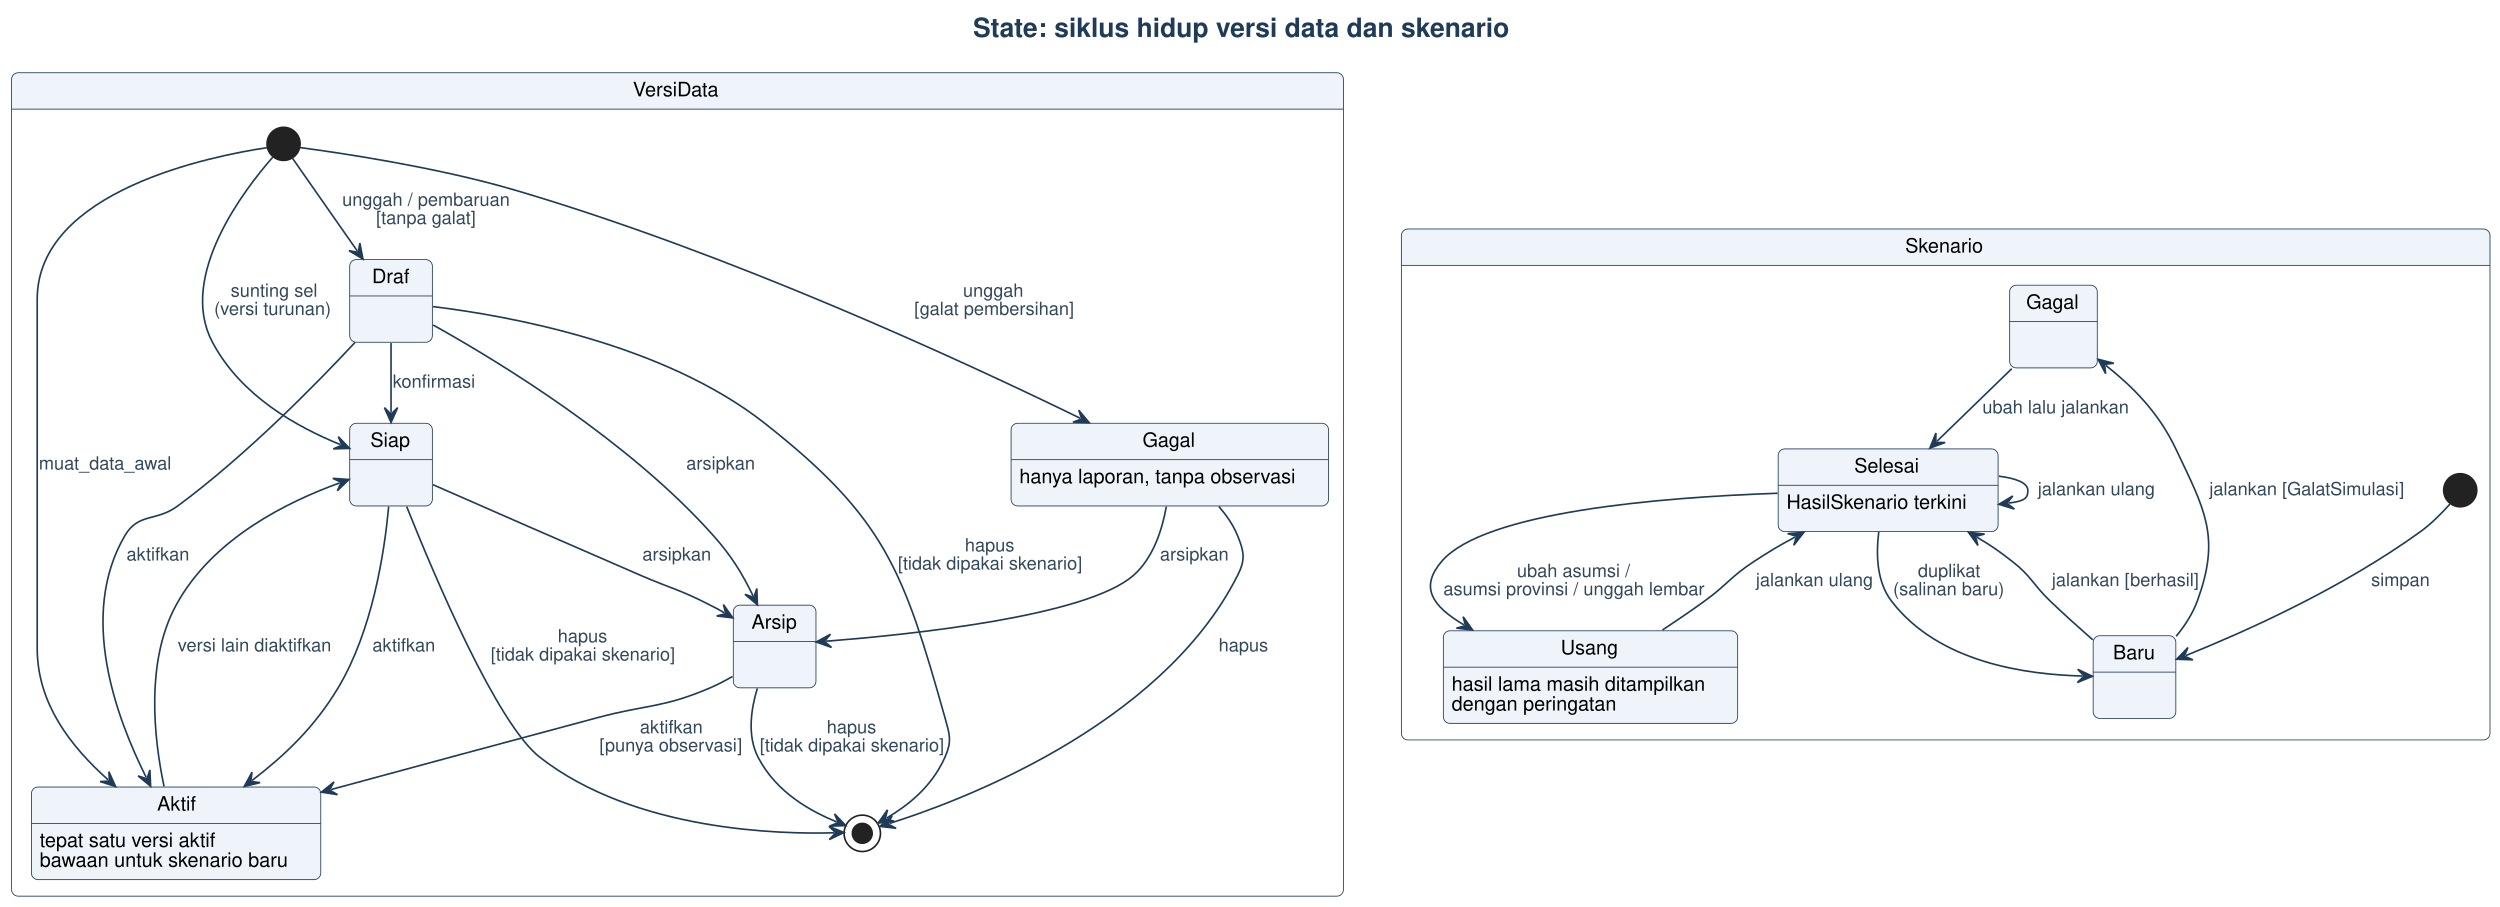
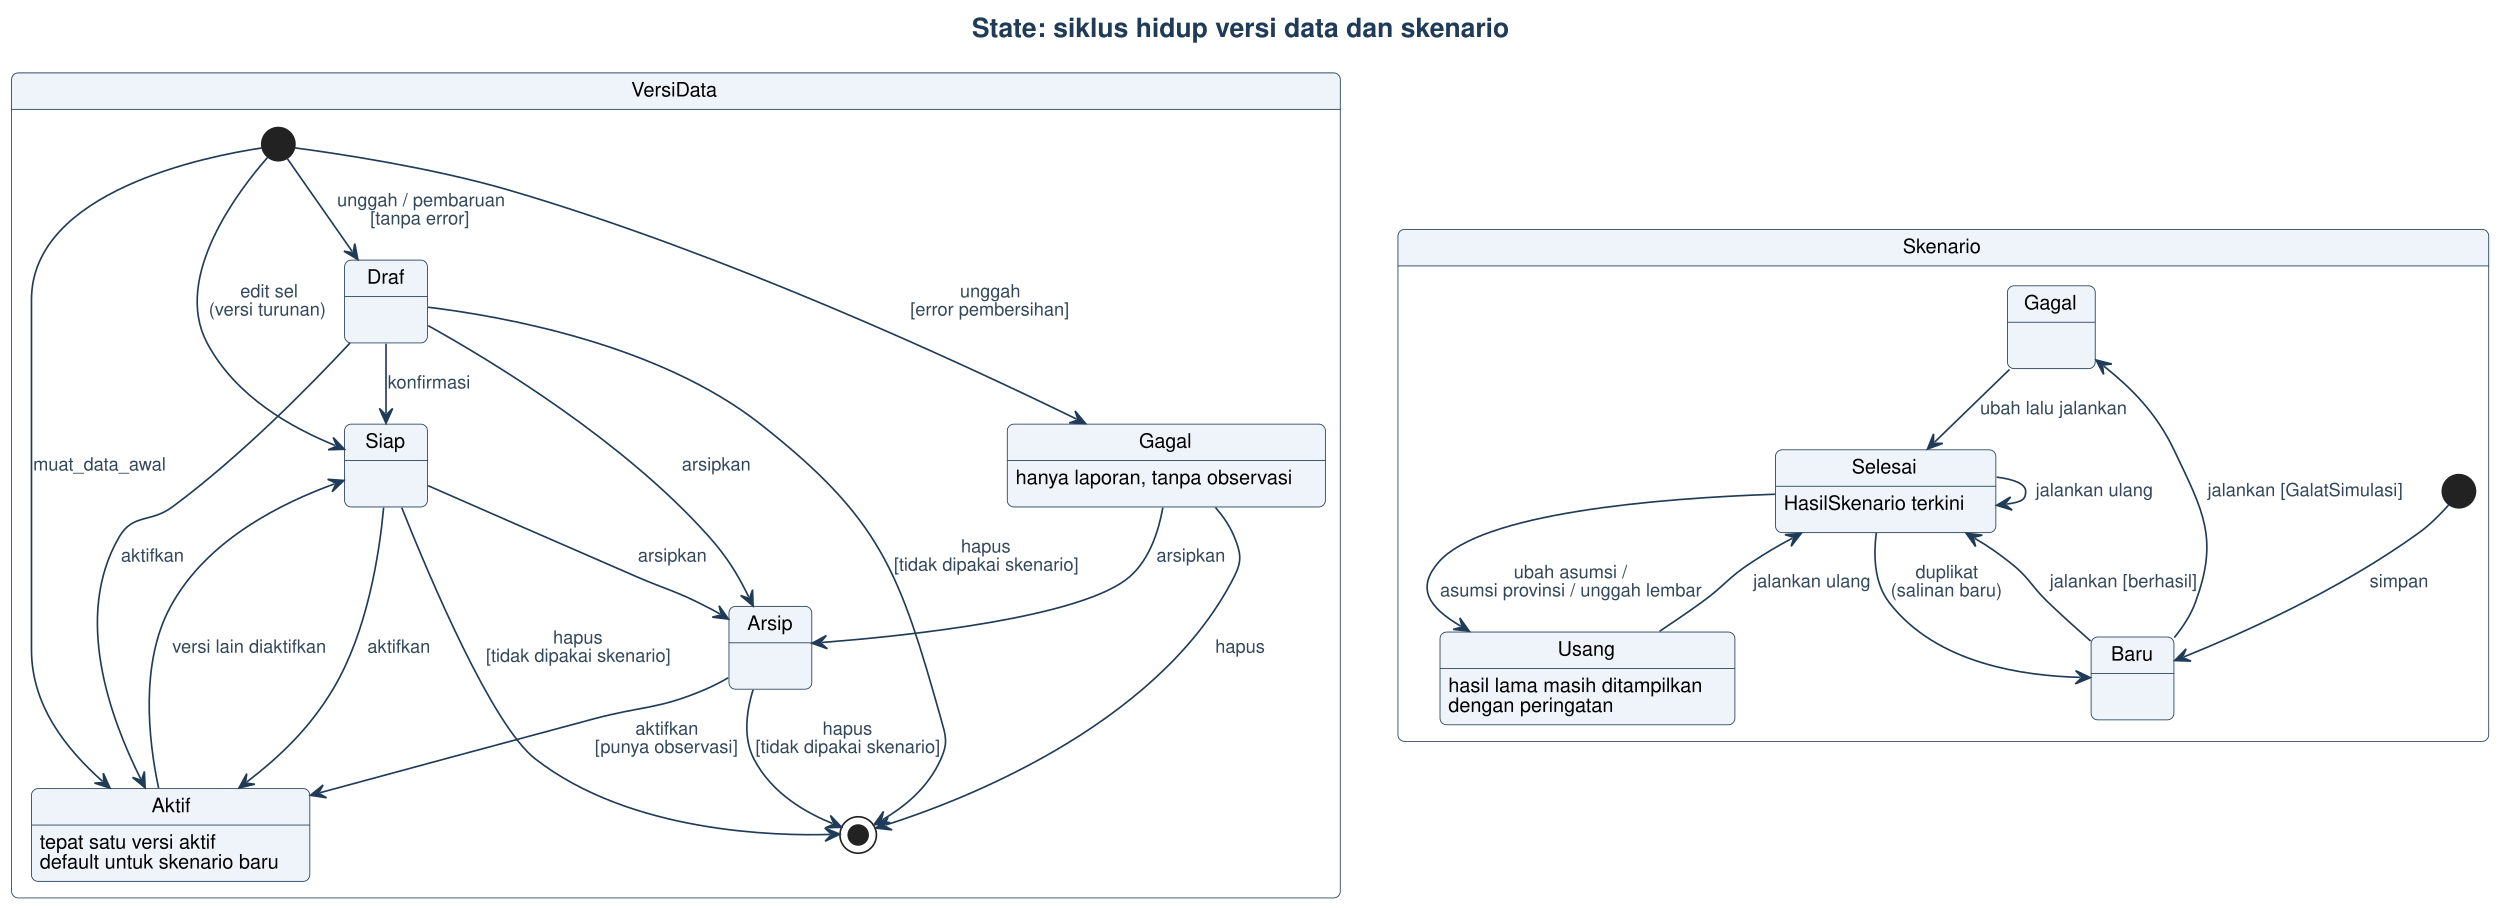
- <svg xmlns="http://www.w3.org/2000/svg" contentStyleType="text/css" height="548px" preserveAspectRatio="none" style="width:1512px;height:548px;background:#FFFFFF;" version="1.1" viewBox="0 0 1512 548" width="1512px" zoomAndPan="magnify">
+ <svg xmlns="http://www.w3.org/2000/svg" contentStyleType="text/css" height="548px" preserveAspectRatio="none" style="width:1509px;height:548px;background:#FFFFFF;" version="1.1" viewBox="0 0 1509 548" width="1509px" zoomAndPan="magnify">
  <defs />
  <g>
-     <text fill="#1F3B57" font-family="Helvetica" font-size="16" font-weight="bold" lengthAdjust="spacing" textLength="322" x="588.47" y="22.32">State: siklus hidup versi data dan skenario</text>
-     <path d="M11,44 L808.5,44 A4,4 0 0 1 812.5,48 L812.5,66 L7,66 L7,48 A4,4 0 0 1 11,44 " fill="#EEF4FA" style="stroke:#EEF4FA;stroke-width:1.0;" />
-     <rect fill="none" height="498" rx="4" ry="4" style="stroke:#1F3B57;stroke-width:0.5;" width="805.5" x="7" y="44" />
-     <line style="stroke:#1F3B57;stroke-width:0.5;" x1="7" x2="812.5" y1="66" y2="66" />
-     <text fill="#000000" font-family="Helvetica" font-size="12" lengthAdjust="spacing" textLength="54" x="382.75" y="58.24">VersiData</text>
-     <ellipse cx="171.5" cy="87" fill="#222222" rx="10" ry="10" style="stroke:#222222;stroke-width:1.0;" />
+     <text fill="#1F3B57" font-family="Helvetica" font-size="16" font-weight="bold" lengthAdjust="spacing" textLength="322" x="586.595" y="22.32">State: siklus hidup versi data dan skenario</text>
+     <path d="M11,44 L805,44 A4,4 0 0 1 809,48 L809,66 L7,66 L7,48 A4,4 0 0 1 11,44 " fill="#EEF4FA" style="stroke:#EEF4FA;stroke-width:1.0;" />
+     <rect fill="none" height="498" rx="4" ry="4" style="stroke:#1F3B57;stroke-width:0.5;" width="802" x="7" y="44" />
+     <line style="stroke:#1F3B57;stroke-width:0.5;" x1="7" x2="809" y1="66" y2="66" />
+     <text fill="#000000" font-family="Helvetica" font-size="12" lengthAdjust="spacing" textLength="54" x="381" y="58.24">VersiData</text>
+     <ellipse cx="168" cy="87" fill="#222222" rx="10" ry="10" style="stroke:#222222;stroke-width:1.0;" />
    <g id="V.Draf">
-       <rect fill="#EEF4FA" height="50" rx="4" ry="4" style="stroke:#1F3B57;stroke-width:0.5;" width="50" x="211.5" y="157" />
-       <line style="stroke:#1F3B57;stroke-width:0.5;" x1="211.5" x2="261.5" y1="179" y2="179" />
-       <text fill="#000000" font-family="Helvetica" font-size="12" lengthAdjust="spacing" textLength="23" x="225" y="171.24">Draf</text>
+       <rect fill="#EEF4FA" height="50" rx="4" ry="4" style="stroke:#1F3B57;stroke-width:0.5;" width="50" x="208" y="157" />
+       <line style="stroke:#1F3B57;stroke-width:0.5;" x1="208" x2="258" y1="179" y2="179" />
+       <text fill="#000000" font-family="Helvetica" font-size="12" lengthAdjust="spacing" textLength="23" x="221.5" y="171.24">Draf</text>
    </g>
    <g id="V.Gagal">
-       <rect fill="#EEF4FA" height="50" rx="4" ry="4" style="stroke:#1F3B57;stroke-width:0.5;" width="192" x="611.5" y="256" />
-       <line style="stroke:#1F3B57;stroke-width:0.5;" x1="611.5" x2="803.5" y1="278" y2="278" />
-       <text fill="#000000" font-family="Helvetica" font-size="12" lengthAdjust="spacing" textLength="33" x="691" y="270.24">Gagal</text>
-       <text fill="#000000" font-family="Helvetica" font-size="12" lengthAdjust="spacing" textLength="172" x="616.5" y="292.24">hanya laporan, tanpa observasi</text>
+       <rect fill="#EEF4FA" height="50" rx="4" ry="4" style="stroke:#1F3B57;stroke-width:0.5;" width="192" x="608" y="256" />
+       <line style="stroke:#1F3B57;stroke-width:0.5;" x1="608" x2="800" y1="278" y2="278" />
+       <text fill="#000000" font-family="Helvetica" font-size="12" lengthAdjust="spacing" textLength="33" x="687.5" y="270.24">Gagal</text>
+       <text fill="#000000" font-family="Helvetica" font-size="12" lengthAdjust="spacing" textLength="172" x="613" y="292.24">hanya laporan, tanpa observasi</text>
    </g>
    <g id="V.Siap">
-       <rect fill="#EEF4FA" height="50" rx="4" ry="4" style="stroke:#1F3B57;stroke-width:0.5;" width="50" x="211.5" y="256" />
-       <line style="stroke:#1F3B57;stroke-width:0.5;" x1="211.5" x2="261.5" y1="278" y2="278" />
-       <text fill="#000000" font-family="Helvetica" font-size="12" lengthAdjust="spacing" textLength="25" x="224" y="270.24">Siap</text>
+       <rect fill="#EEF4FA" height="50" rx="4" ry="4" style="stroke:#1F3B57;stroke-width:0.5;" width="50" x="208" y="256" />
+       <line style="stroke:#1F3B57;stroke-width:0.5;" x1="208" x2="258" y1="278" y2="278" />
+       <text fill="#000000" font-family="Helvetica" font-size="12" lengthAdjust="spacing" textLength="25" x="220.5" y="270.24">Siap</text>
    </g>
    <g id="V.Aktif">
-       <rect fill="#EEF4FA" height="56" rx="4" ry="4" style="stroke:#1F3B57;stroke-width:0.5;" width="175" x="19" y="476" />
-       <line style="stroke:#1F3B57;stroke-width:0.5;" x1="19" x2="194" y1="498" y2="498" />
-       <text fill="#000000" font-family="Helvetica" font-size="12" lengthAdjust="spacing" textLength="23" x="95" y="490.24">Aktif</text>
+       <rect fill="#EEF4FA" height="56" rx="4" ry="4" style="stroke:#1F3B57;stroke-width:0.5;" width="168" x="19" y="476" />
+       <line style="stroke:#1F3B57;stroke-width:0.5;" x1="19" x2="187" y1="498" y2="498" />
+       <text fill="#000000" font-family="Helvetica" font-size="12" lengthAdjust="spacing" textLength="23" x="91.5" y="490.24">Aktif</text>
      <text fill="#000000" font-family="Helvetica" font-size="12" lengthAdjust="spacing" textLength="107" x="24" y="512.24">tepat satu versi aktif</text>
-       <text fill="#000000" font-family="Helvetica" font-size="12" lengthAdjust="spacing" textLength="155" x="24" y="524.24">bawaan untuk skenario baru</text>
+       <text fill="#000000" font-family="Helvetica" font-size="12" lengthAdjust="spacing" textLength="148" x="24" y="524.24">default untuk skenario baru</text>
    </g>
    <g id="V.Arsip">
-       <rect fill="#EEF4FA" height="50" rx="4" ry="4" style="stroke:#1F3B57;stroke-width:0.5;" width="50" x="443.5" y="366" />
-       <line style="stroke:#1F3B57;stroke-width:0.5;" x1="443.5" x2="493.5" y1="388" y2="388" />
-       <text fill="#000000" font-family="Helvetica" font-size="12" lengthAdjust="spacing" textLength="28" x="454.5" y="380.24">Arsip</text>
+       <rect fill="#EEF4FA" height="50" rx="4" ry="4" style="stroke:#1F3B57;stroke-width:0.5;" width="50" x="440" y="366" />
+       <line style="stroke:#1F3B57;stroke-width:0.5;" x1="440" x2="490" y1="388" y2="388" />
+       <text fill="#000000" font-family="Helvetica" font-size="12" lengthAdjust="spacing" textLength="28" x="451" y="380.24">Arsip</text>
    </g>
-     <ellipse cx="521.5" cy="504" fill="none" rx="11" ry="11" style="stroke:#222222;stroke-width:1.0;" />
-     <ellipse cx="521.5" cy="504" fill="#222222" rx="6" ry="6" style="stroke:#222222;stroke-width:1.0;" />
+     <ellipse cx="518" cy="504" fill="none" rx="11" ry="11" style="stroke:#222222;stroke-width:1.0;" />
+     <ellipse cx="518" cy="504" fill="#222222" rx="6" ry="6" style="stroke:#222222;stroke-width:1.0;" />
    <g id="link_*start*V_Draf">
-       <path d="M176.82,95.61 C186.04,108.8 201.912,131.512 216.082,151.782 " fill="none" id="*start*V-to-Draf" style="stroke:#1F3B57;stroke-width:1.0;" />
-       <polygon fill="#1F3B57" points="219.52,156.7,217.642,147.032,216.655,152.602,211.085,151.615,219.52,156.7" style="stroke:#1F3B57;stroke-width:1.0;" />
-       <text fill="#33475B" font-family="Helvetica" font-size="11" lengthAdjust="spacing" textLength="100" x="206.95" y="124.47">unggah / pembaruan</text>
-       <text fill="#33475B" font-family="Helvetica" font-size="11" lengthAdjust="spacing" textLength="59" x="227.45" y="135.47">[tanpa galat]</text>
+       <path d="M173.32,95.61 C182.54,108.8 198.412,131.512 212.582,151.782 " fill="none" id="*start*V-to-Draf" style="stroke:#1F3B57;stroke-width:1.0;" />
+       <polygon fill="#1F3B57" points="216.02,156.7,214.142,147.032,213.155,152.602,207.585,151.615,216.02,156.7" style="stroke:#1F3B57;stroke-width:1.0;" />
+       <text fill="#33475B" font-family="Helvetica" font-size="11" lengthAdjust="spacing" textLength="100" x="203.45" y="124.47">unggah / pembaruan</text>
+       <text fill="#33475B" font-family="Helvetica" font-size="11" lengthAdjust="spacing" textLength="60" x="223.45" y="135.47">[tanpa error]</text>
    </g>
    <g id="link_*start*V_Gagal">
-       <path d="M181.5,89.26 C204.68,92.32 263.77,100.96 311.5,115 C440.83,153.05 579.836,217.151 653.356,252.981 " fill="none" id="*start*V-to-Gagal" style="stroke:#1F3B57;stroke-width:1.0;" />
-       <polygon fill="#1F3B57" points="658.75,255.61,652.412,248.071,654.255,253.419,648.907,255.263,658.75,255.61" style="stroke:#1F3B57;stroke-width:1.0;" />
-       <text fill="#33475B" font-family="Helvetica" font-size="11" lengthAdjust="spacing" textLength="36" x="582.41" y="179.47">unggah</text>
-       <text fill="#33475B" font-family="Helvetica" font-size="11" lengthAdjust="spacing" textLength="95" x="552.91" y="190.47">[galat pembersihan]</text>
+       <path d="M178,89.26 C201.18,92.32 260.27,100.96 308,115 C437.33,153.05 576.336,217.151 649.856,252.981 " fill="none" id="*start*V-to-Gagal" style="stroke:#1F3B57;stroke-width:1.0;" />
+       <polygon fill="#1F3B57" points="655.25,255.61,648.912,248.071,650.755,253.419,645.407,255.263,655.25,255.61" style="stroke:#1F3B57;stroke-width:1.0;" />
+       <text fill="#33475B" font-family="Helvetica" font-size="11" lengthAdjust="spacing" textLength="36" x="579.41" y="179.47">unggah</text>
+       <text fill="#33475B" font-family="Helvetica" font-size="11" lengthAdjust="spacing" textLength="96" x="549.41" y="190.47">[error pembersihan]</text>
    </g>
    <g id="link_*start*V_Siap">
-       <path d="M165.03,95 C148.45,113.82 107.17,166.84 128.5,207 C145.91,239.78 179.786,258.249 205.876,268.919 " fill="none" id="*start*V-to-Siap" style="stroke:#1F3B57;stroke-width:1.0;" />
-       <polygon fill="#1F3B57" points="211.43,271.19,204.614,264.081,206.802,269.297,201.586,271.486,211.43,271.19" style="stroke:#1F3B57;stroke-width:1.0;" />
-       <text fill="#33475B" font-family="Helvetica" font-size="11" lengthAdjust="spacing" textLength="52" x="139.5" y="179.47">sunting sel</text>
-       <text fill="#33475B" font-family="Helvetica" font-size="11" lengthAdjust="spacing" textLength="72" x="129.5" y="190.47">(versi turunan)</text>
+       <path d="M161.53,95 C144.95,113.82 103.67,166.84 125,207 C142.41,239.78 176.286,258.249 202.376,268.919 " fill="none" id="*start*V-to-Siap" style="stroke:#1F3B57;stroke-width:1.0;" />
+       <polygon fill="#1F3B57" points="207.93,271.19,201.114,264.081,203.302,269.297,198.086,271.486,207.93,271.19" style="stroke:#1F3B57;stroke-width:1.0;" />
+       <text fill="#33475B" font-family="Helvetica" font-size="11" lengthAdjust="spacing" textLength="34" x="145" y="179.47">edit sel</text>
+       <text fill="#33475B" font-family="Helvetica" font-size="11" lengthAdjust="spacing" textLength="72" x="126" y="190.47">(versi turunan)</text>
    </g>
    <g id="link_*start*V_Aktif">
-       <path d="M161.72,89.28 C128.58,94.21 22.5,115.13 22.5,181 C22.5,181 22.5,181 22.5,392 C22.5,425.59 42.789,451.429 65.429,471.689 " fill="none" id="*start*V-to-Aktif" style="stroke:#1F3B57;stroke-width:1.0;" />
-       <polygon fill="#1F3B57" points="69.9,475.69,65.861,466.708,66.174,472.356,60.526,472.669,69.9,475.69" style="stroke:#1F3B57;stroke-width:1.0;" />
-       <text fill="#33475B" font-family="Helvetica" font-size="11" lengthAdjust="spacing" textLength="79" x="23.5" y="283.97">muat_data_awal</text>
+       <path d="M158.22,89.28 C125.08,94.21 19,115.13 19,181 C19,181 19,181 19,392 C19,425.59 39.289,451.429 61.929,471.689 " fill="none" id="*start*V-to-Aktif" style="stroke:#1F3B57;stroke-width:1.0;" />
+       <polygon fill="#1F3B57" points="66.4,475.69,62.361,466.708,62.674,472.356,57.026,472.669,66.4,475.69" style="stroke:#1F3B57;stroke-width:1.0;" />
+       <text fill="#33475B" font-family="Helvetica" font-size="11" lengthAdjust="spacing" textLength="79" x="20" y="283.97">muat_data_awal</text>
    </g>
    <g id="link_Draf_Siap">
-       <path d="M236.5,207.48 C236.5,222.18 236.5,234.83 236.5,249.53 " fill="none" id="Draf-to-Siap" style="stroke:#1F3B57;stroke-width:1.0;" />
-       <polygon fill="#1F3B57" points="236.5,255.53,240.5,246.53,236.5,250.53,232.5,246.53,236.5,255.53" style="stroke:#1F3B57;stroke-width:1.0;" />
-       <text fill="#33475B" font-family="Helvetica" font-size="11" lengthAdjust="spacing" textLength="50" x="237.5" y="234.47">konfirmasi</text>
+       <path d="M233,207.48 C233,222.18 233,234.83 233,249.53 " fill="none" id="Draf-to-Siap" style="stroke:#1F3B57;stroke-width:1.0;" />
+       <polygon fill="#1F3B57" points="233,255.53,237,246.53,233,250.53,229,246.53,233,255.53" style="stroke:#1F3B57;stroke-width:1.0;" />
+       <text fill="#33475B" font-family="Helvetica" font-size="11" lengthAdjust="spacing" textLength="50" x="234" y="234.47">konfirmasi</text>
    </g>
    <g id="link_Draf_Aktif">
-       <path d="M214.75,207.06 C190.27,233.31 148.55,275.63 107.5,306 C94.38,315.71 83.74,309.91 75.5,324 C47.48,371.92 69.96,433.182 88.42,470.152 " fill="none" id="Draf-to-Aktif" style="stroke:#1F3B57;stroke-width:1.0;" />
-       <polygon fill="#1F3B57" points="91.1,475.52,90.658,465.681,88.866,471.047,83.501,469.255,91.1,475.52" style="stroke:#1F3B57;stroke-width:1.0;" />
-       <text fill="#33475B" font-family="Helvetica" font-size="11" lengthAdjust="spacing" textLength="38" x="76.5" y="338.97">aktifkan</text>
+       <path d="M211.25,207.06 C186.77,233.31 145.05,275.63 104,306 C90.88,315.71 80.24,309.91 72,324 C43.98,371.92 66.46,433.182 84.92,470.152 " fill="none" id="Draf-to-Aktif" style="stroke:#1F3B57;stroke-width:1.0;" />
+       <polygon fill="#1F3B57" points="87.6,475.52,87.158,465.681,85.366,471.047,80.001,469.255,87.6,475.52" style="stroke:#1F3B57;stroke-width:1.0;" />
+       <text fill="#33475B" font-family="Helvetica" font-size="11" lengthAdjust="spacing" textLength="38" x="73" y="338.97">aktifkan</text>
    </g>
    <g id="link_Siap_Aktif">
-       <path d="M235.07,306.4 C232.48,334.59 225.15,381.53 204.5,416 C190.36,439.62 172.453,456.691 152.483,471.991 " fill="none" id="Siap-to-Aktif" style="stroke:#1F3B57;stroke-width:1.0;" />
-       <polygon fill="#1F3B57" points="147.72,475.64,157.297,473.342,151.689,472.599,152.432,466.991,147.72,475.64" style="stroke:#1F3B57;stroke-width:1.0;" />
-       <text fill="#33475B" font-family="Helvetica" font-size="11" lengthAdjust="spacing" textLength="38" x="225.21" y="393.97">aktifkan</text>
+       <path d="M231.57,306.4 C228.97,334.59 221.65,381.53 201,416 C186.86,439.62 168.953,456.691 148.983,471.991 " fill="none" id="Siap-to-Aktif" style="stroke:#1F3B57;stroke-width:1.0;" />
+       <polygon fill="#1F3B57" points="144.22,475.64,153.797,473.342,148.189,472.599,148.932,466.991,144.22,475.64" style="stroke:#1F3B57;stroke-width:1.0;" />
+       <text fill="#33475B" font-family="Helvetica" font-size="11" lengthAdjust="spacing" textLength="38" x="221.71" y="393.97">aktifkan</text>
    </g>
    <g id="link_Arsip_Aktif">
-       <path d="M443.06,409.11 C438.65,411.65 434.03,414.06 429.5,416 C400.77,428.32 391.7,425.92 361.5,434 C305.9,448.88 249.32,464.178 200.18,477.518 " fill="none" id="Arsip-to-Aktif" style="stroke:#1F3B57;stroke-width:1.0;" />
-       <polygon fill="#1F3B57" points="194.39,479.09,204.124,480.592,199.215,477.78,202.028,472.872,194.39,479.09" style="stroke:#1F3B57;stroke-width:1.0;" />
-       <text fill="#33475B" font-family="Helvetica" font-size="11" lengthAdjust="spacing" textLength="38" x="387" y="443.47">aktifkan</text>
-       <text fill="#33475B" font-family="Helvetica" font-size="11" lengthAdjust="spacing" textLength="87" x="362.5" y="454.47">[punya observasi]</text>
+       <path d="M439.56,409.11 C435.15,411.65 430.53,414.06 426,416 C397.27,428.32 388.2,425.92 358,434 C301.07,449.24 242.83,464.988 193.18,478.468 " fill="none" id="Arsip-to-Aktif" style="stroke:#1F3B57;stroke-width:1.0;" />
+       <polygon fill="#1F3B57" points="187.39,480.04,197.124,481.542,192.215,478.73,195.028,473.822,187.39,480.04" style="stroke:#1F3B57;stroke-width:1.0;" />
+       <text fill="#33475B" font-family="Helvetica" font-size="11" lengthAdjust="spacing" textLength="38" x="383.5" y="443.47">aktifkan</text>
+       <text fill="#33475B" font-family="Helvetica" font-size="11" lengthAdjust="spacing" textLength="87" x="359" y="454.47">[punya observasi]</text>
    </g>
    <g id="link_Aktif_Siap">
-       <path d="M99.22,475.64 C93.06,446.56 87.91,400.15 106.5,366 C128.66,325.29 174.341,303.349 205.461,292.039 " fill="none" id="Aktif-to-Siap" style="stroke:#1F3B57;stroke-width:1.0;" />
-       <polygon fill="#1F3B57" points="211.1,289.99,201.275,289.305,206.401,291.698,204.008,296.824,211.1,289.99" style="stroke:#1F3B57;stroke-width:1.0;" />
-       <text fill="#33475B" font-family="Helvetica" font-size="11" lengthAdjust="spacing" textLength="92" x="107.5" y="393.97">versi lain diaktifkan</text>
+       <path d="M95.72,475.64 C89.56,446.56 84.41,400.15 103,366 C125.16,325.29 170.841,303.349 201.961,292.039 " fill="none" id="Aktif-to-Siap" style="stroke:#1F3B57;stroke-width:1.0;" />
+       <polygon fill="#1F3B57" points="207.6,289.99,197.775,289.305,202.901,291.698,200.508,296.824,207.6,289.99" style="stroke:#1F3B57;stroke-width:1.0;" />
+       <text fill="#33475B" font-family="Helvetica" font-size="11" lengthAdjust="spacing" textLength="92" x="104" y="393.97">versi lain diaktifkan</text>
    </g>
    <g id="link_Draf_Arsip">
-       <path d="M261.96,196.57 C302,218.88 380.36,266.61 431.5,324 C442.51,336.36 449.031,347.142 455.461,360.392 " fill="none" id="Draf-to-Arsip" style="stroke:#1F3B57;stroke-width:1.0;" />
-       <polygon fill="#1F3B57" points="458.08,365.79,457.749,355.947,455.897,361.292,450.552,359.439,458.08,365.79" style="stroke:#1F3B57;stroke-width:1.0;" />
-       <text fill="#33475B" font-family="Helvetica" font-size="11" lengthAdjust="spacing" textLength="42" x="415.03" y="283.97">arsipkan</text>
+       <path d="M258.46,196.57 C298.5,218.88 376.86,266.61 428,324 C439.01,336.36 445.531,347.142 451.961,360.392 " fill="none" id="Draf-to-Arsip" style="stroke:#1F3B57;stroke-width:1.0;" />
+       <polygon fill="#1F3B57" points="454.58,365.79,454.249,355.947,452.397,361.292,447.052,359.439,454.58,365.79" style="stroke:#1F3B57;stroke-width:1.0;" />
+       <text fill="#33475B" font-family="Helvetica" font-size="11" lengthAdjust="spacing" textLength="42" x="411.53" y="283.97">arsipkan</text>
    </g>
    <g id="link_Siap_Arsip">
-       <path d="M261.86,293.15 C291.84,306.32 343.26,328.85 387.5,348 C406.14,356.07 411.47,356.65 429.5,366 C434.02,368.34 433.557,367.937 438.067,370.627 " fill="none" id="Siap-to-Arsip" style="stroke:#1F3B57;stroke-width:1.0;" />
-       <polygon fill="#1F3B57" points="443.22,373.7,437.539,365.654,438.926,371.139,433.442,372.525,443.22,373.7" style="stroke:#1F3B57;stroke-width:1.0;" />
-       <text fill="#33475B" font-family="Helvetica" font-size="11" lengthAdjust="spacing" textLength="42" x="388.5" y="338.97">arsipkan</text>
+       <path d="M258.36,293.15 C288.34,306.32 339.76,328.85 384,348 C402.64,356.07 407.97,356.65 426,366 C430.52,368.34 430.057,367.937 434.567,370.627 " fill="none" id="Siap-to-Arsip" style="stroke:#1F3B57;stroke-width:1.0;" />
+       <polygon fill="#1F3B57" points="439.72,373.7,434.039,365.654,435.426,371.139,429.942,372.525,439.72,373.7" style="stroke:#1F3B57;stroke-width:1.0;" />
+       <text fill="#33475B" font-family="Helvetica" font-size="11" lengthAdjust="spacing" textLength="42" x="385" y="338.97">arsipkan</text>
    </g>
    <g id="link_Gagal_Arsip">
-       <path d="M705.39,306.38 C702.88,320.53 697.39,337.57 685.5,348 C657.16,372.86 550.452,383.832 499.602,387.812 " fill="none" id="Gagal-to-Arsip" style="stroke:#1F3B57;stroke-width:1.0;" />
-       <polygon fill="#1F3B57" points="493.62,388.28,502.905,391.565,498.605,387.89,502.28,383.59,493.62,388.28" style="stroke:#1F3B57;stroke-width:1.0;" />
-       <text fill="#33475B" font-family="Helvetica" font-size="11" lengthAdjust="spacing" textLength="42" x="701.5" y="338.97">arsipkan</text>
+       <path d="M701.89,306.38 C699.38,320.53 693.89,337.57 682,348 C653.66,372.86 546.952,383.832 496.102,387.812 " fill="none" id="Gagal-to-Arsip" style="stroke:#1F3B57;stroke-width:1.0;" />
+       <polygon fill="#1F3B57" points="490.12,388.28,499.405,391.565,495.105,387.89,498.78,383.59,490.12,388.28" style="stroke:#1F3B57;stroke-width:1.0;" />
+       <text fill="#33475B" font-family="Helvetica" font-size="11" lengthAdjust="spacing" textLength="42" x="698" y="338.97">arsipkan</text>
    </g>
    <g id="link_Draf_*end*V">
-       <path d="M261.9,185.44 C306.77,190.89 401.11,207.67 462.5,256 C535.39,313.38 546.33,344.71 571.5,434 C574.39,444.27 575.84,448.26 571.5,458 C563.23,476.56 548.272,487.621 536.222,494.761 " fill="none" id="Draf-to-*end*V" style="stroke:#1F3B57;stroke-width:1.0;" />
-       <polygon fill="#1F3B57" points="531.06,497.82,540.842,496.673,535.362,495.271,536.764,489.791,531.06,497.82" style="stroke:#1F3B57;stroke-width:1.0;" />
-       <text fill="#33475B" font-family="Helvetica" font-size="11" lengthAdjust="spacing" textLength="30" x="583.54" y="333.47">hapus</text>
-       <text fill="#33475B" font-family="Helvetica" font-size="11" lengthAdjust="spacing" textLength="111" x="543.04" y="344.47">[tidak dipakai skenario]</text>
+       <path d="M258.4,185.44 C303.27,190.89 397.61,207.67 459,256 C531.89,313.38 542.83,344.71 568,434 C570.89,444.27 572.34,448.26 568,458 C559.73,476.56 544.772,487.621 532.722,494.761 " fill="none" id="Draf-to-*end*V" style="stroke:#1F3B57;stroke-width:1.0;" />
+       <polygon fill="#1F3B57" points="527.56,497.82,537.342,496.673,531.862,495.271,533.264,489.791,527.56,497.82" style="stroke:#1F3B57;stroke-width:1.0;" />
+       <text fill="#33475B" font-family="Helvetica" font-size="11" lengthAdjust="spacing" textLength="30" x="580.04" y="333.47">hapus</text>
+       <text fill="#33475B" font-family="Helvetica" font-size="11" lengthAdjust="spacing" textLength="111" x="539.54" y="344.47">[tidak dipakai skenario]</text>
    </g>
    <g id="link_Siap_*end*V">
-       <path d="M245.96,306.38 C263.28,349.79 300.66,437.84 326.5,458 C384.03,502.88 472.392,504.578 504.452,503.678 " fill="none" id="Siap-to-*end*V" style="stroke:#1F3B57;stroke-width:1.0;" />
-       <polygon fill="#1F3B57" points="510.45,503.51,501.341,499.764,505.452,503.65,501.566,507.761,510.45,503.51" style="stroke:#1F3B57;stroke-width:1.0;" />
-       <text fill="#33475B" font-family="Helvetica" font-size="11" lengthAdjust="spacing" textLength="30" x="337.31" y="388.47">hapus</text>
-       <text fill="#33475B" font-family="Helvetica" font-size="11" lengthAdjust="spacing" textLength="111" x="296.81" y="399.47">[tidak dipakai skenario]</text>
+       <path d="M242.46,306.38 C259.78,349.79 297.16,437.84 323,458 C380.53,502.88 468.892,504.578 500.952,503.678 " fill="none" id="Siap-to-*end*V" style="stroke:#1F3B57;stroke-width:1.0;" />
+       <polygon fill="#1F3B57" points="506.95,503.51,497.841,499.764,501.952,503.65,498.066,507.761,506.95,503.51" style="stroke:#1F3B57;stroke-width:1.0;" />
+       <text fill="#33475B" font-family="Helvetica" font-size="11" lengthAdjust="spacing" textLength="30" x="333.81" y="388.47">hapus</text>
+       <text fill="#33475B" font-family="Helvetica" font-size="11" lengthAdjust="spacing" textLength="111" x="293.31" y="399.47">[tidak dipakai skenario]</text>
    </g>
    <g id="link_Arsip_*end*V">
-       <path d="M458.02,416.35 C454.07,429.34 451.92,445.22 458.5,458 C469.69,479.75 491.256,491.05 506.006,497.079 " fill="none" id="Arsip-to-*end*V" style="stroke:#1F3B57;stroke-width:1.0;" />
-       <polygon fill="#1F3B57" points="511.56,499.35,504.743,492.242,506.932,497.458,501.716,499.647,511.56,499.35" style="stroke:#1F3B57;stroke-width:1.0;" />
-       <text fill="#33475B" font-family="Helvetica" font-size="11" lengthAdjust="spacing" textLength="30" x="500" y="443.47">hapus</text>
-       <text fill="#33475B" font-family="Helvetica" font-size="11" lengthAdjust="spacing" textLength="111" x="459.5" y="454.47">[tidak dipakai skenario]</text>
+       <path d="M454.52,416.35 C450.57,429.34 448.42,445.22 455,458 C466.19,479.75 487.756,491.05 502.506,497.079 " fill="none" id="Arsip-to-*end*V" style="stroke:#1F3B57;stroke-width:1.0;" />
+       <polygon fill="#1F3B57" points="508.06,499.35,501.243,492.242,503.432,497.458,498.216,499.647,508.06,499.35" style="stroke:#1F3B57;stroke-width:1.0;" />
+       <text fill="#33475B" font-family="Helvetica" font-size="11" lengthAdjust="spacing" textLength="30" x="496.5" y="443.47">hapus</text>
+       <text fill="#33475B" font-family="Helvetica" font-size="11" lengthAdjust="spacing" textLength="111" x="456" y="454.47">[tidak dipakai skenario]</text>
    </g>
    <g id="link_Gagal_*end*V">
-       <path d="M737.13,306.3 C741.77,311.61 745.89,317.58 748.5,324 C752.52,333.88 753.31,338.48 748.5,348 C701.73,440.66 576.304,485.951 537.904,498.021 " fill="none" id="Gagal-to-*end*V" style="stroke:#1F3B57;stroke-width:1.0;" />
-       <polygon fill="#1F3B57" points="532.18,499.82,541.965,500.937,536.95,498.321,539.566,493.305,532.18,499.82" style="stroke:#1F3B57;stroke-width:1.0;" />
-       <text fill="#33475B" font-family="Helvetica" font-size="11" lengthAdjust="spacing" textLength="30" x="737.02" y="393.97">hapus</text>
+       <path d="M733.63,306.3 C738.27,311.61 742.39,317.58 745,324 C749.02,333.88 749.81,338.48 745,348 C698.23,440.66 572.804,485.951 534.404,498.021 " fill="none" id="Gagal-to-*end*V" style="stroke:#1F3B57;stroke-width:1.0;" />
+       <polygon fill="#1F3B57" points="528.68,499.82,538.465,500.937,533.45,498.321,536.066,493.305,528.68,499.82" style="stroke:#1F3B57;stroke-width:1.0;" />
+       <text fill="#33475B" font-family="Helvetica" font-size="11" lengthAdjust="spacing" textLength="30" x="733.52" y="393.97">hapus</text>
    </g>
-     <path d="M851.56,138.5 L1501.94,138.5 A4,4 0 0 1 1505.94,142.5 L1505.94,160.5 L847.56,160.5 L847.56,142.5 A4,4 0 0 1 851.56,138.5 " fill="#EEF4FA" style="stroke:#EEF4FA;stroke-width:1.0;" />
-     <rect fill="none" height="309" rx="4" ry="4" style="stroke:#1F3B57;stroke-width:0.5;" width="658.38" x="847.56" y="138.5" />
-     <line style="stroke:#1F3B57;stroke-width:0.5;" x1="847.56" x2="1505.94" y1="160.5" y2="160.5" />
-     <text fill="#000000" font-family="Helvetica" font-size="12" lengthAdjust="spacing" textLength="49" x="1152.25" y="152.74">Skenario</text>
+     <path d="M847.81,138.5 L1498.19,138.5 A4,4 0 0 1 1502.19,142.5 L1502.19,160.5 L843.81,160.5 L843.81,142.5 A4,4 0 0 1 847.81,138.5 " fill="#EEF4FA" style="stroke:#EEF4FA;stroke-width:1.0;" />
+     <rect fill="none" height="309" rx="4" ry="4" style="stroke:#1F3B57;stroke-width:0.5;" width="658.38" x="843.81" y="138.5" />
+     <line style="stroke:#1F3B57;stroke-width:0.5;" x1="843.81" x2="1502.19" y1="160.5" y2="160.5" />
+     <text fill="#000000" font-family="Helvetica" font-size="12" lengthAdjust="spacing" textLength="49" x="1148.5" y="152.74">Skenario</text>
    <g id="S.GagalS">
-       <rect fill="#EEF4FA" height="50" rx="4" ry="4" style="stroke:#1F3B57;stroke-width:0.5;" width="53" x="1215.44" y="172.5" />
-       <line style="stroke:#1F3B57;stroke-width:0.5;" x1="1215.44" x2="1268.44" y1="194.5" y2="194.5" />
-       <text fill="#000000" font-family="Helvetica" font-size="12" lengthAdjust="spacing" textLength="33" x="1225.44" y="186.74">Gagal</text>
+       <rect fill="#EEF4FA" height="50" rx="4" ry="4" style="stroke:#1F3B57;stroke-width:0.5;" width="53" x="1211.69" y="172.5" />
+       <line style="stroke:#1F3B57;stroke-width:0.5;" x1="1211.69" x2="1264.69" y1="194.5" y2="194.5" />
+       <text fill="#000000" font-family="Helvetica" font-size="12" lengthAdjust="spacing" textLength="33" x="1221.69" y="186.74">Gagal</text>
    </g>
-     <ellipse cx="1487.94" cy="296.5" fill="#222222" rx="10" ry="10" style="stroke:#222222;stroke-width:1.0;" />
+     <ellipse cx="1484.19" cy="296.5" fill="#222222" rx="10" ry="10" style="stroke:#222222;stroke-width:1.0;" />
    <g id="S.Baru">
-       <rect fill="#EEF4FA" height="50" rx="4" ry="4" style="stroke:#1F3B57;stroke-width:0.5;" width="50" x="1265.94" y="384.5" />
-       <line style="stroke:#1F3B57;stroke-width:0.5;" x1="1265.94" x2="1315.94" y1="406.5" y2="406.5" />
-       <text fill="#000000" font-family="Helvetica" font-size="12" lengthAdjust="spacing" textLength="26" x="1277.94" y="398.74">Baru</text>
+       <rect fill="#EEF4FA" height="50" rx="4" ry="4" style="stroke:#1F3B57;stroke-width:0.5;" width="50" x="1262.19" y="384.5" />
+       <line style="stroke:#1F3B57;stroke-width:0.5;" x1="1262.19" x2="1312.19" y1="406.5" y2="406.5" />
+       <text fill="#000000" font-family="Helvetica" font-size="12" lengthAdjust="spacing" textLength="26" x="1274.19" y="398.74">Baru</text>
    </g>
    <g id="S.Selesai">
-       <rect fill="#EEF4FA" height="50" rx="4" ry="4" style="stroke:#1F3B57;stroke-width:0.5;" width="133" x="1075.44" y="271.5" />
-       <line style="stroke:#1F3B57;stroke-width:0.5;" x1="1075.44" x2="1208.44" y1="293.5" y2="293.5" />
-       <text fill="#000000" font-family="Helvetica" font-size="12" lengthAdjust="spacing" textLength="41" x="1121.44" y="285.74">Selesai</text>
-       <text fill="#000000" font-family="Helvetica" font-size="12" lengthAdjust="spacing" textLength="113" x="1080.44" y="307.74">HasilSkenario terkini</text>
+       <rect fill="#EEF4FA" height="50" rx="4" ry="4" style="stroke:#1F3B57;stroke-width:0.5;" width="133" x="1071.69" y="271.5" />
+       <line style="stroke:#1F3B57;stroke-width:0.5;" x1="1071.69" x2="1204.69" y1="293.5" y2="293.5" />
+       <text fill="#000000" font-family="Helvetica" font-size="12" lengthAdjust="spacing" textLength="41" x="1117.69" y="285.74">Selesai</text>
+       <text fill="#000000" font-family="Helvetica" font-size="12" lengthAdjust="spacing" textLength="113" x="1076.69" y="307.74">HasilSkenario terkini</text>
    </g>
    <g id="S.Usang">
-       <rect fill="#EEF4FA" height="56" rx="4" ry="4" style="stroke:#1F3B57;stroke-width:0.5;" width="178" x="872.94" y="381.5" />
-       <line style="stroke:#1F3B57;stroke-width:0.5;" x1="872.94" x2="1050.94" y1="403.5" y2="403.5" />
-       <text fill="#000000" font-family="Helvetica" font-size="12" lengthAdjust="spacing" textLength="36" x="943.94" y="395.74">Usang</text>
-       <text fill="#000000" font-family="Helvetica" font-size="12" lengthAdjust="spacing" textLength="158" x="877.94" y="417.74">hasil lama masih ditampilkan</text>
-       <text fill="#000000" font-family="Helvetica" font-size="12" lengthAdjust="spacing" textLength="104" x="877.94" y="429.74">dengan peringatan</text>
+       <rect fill="#EEF4FA" height="56" rx="4" ry="4" style="stroke:#1F3B57;stroke-width:0.5;" width="178" x="869.19" y="381.5" />
+       <line style="stroke:#1F3B57;stroke-width:0.5;" x1="869.19" x2="1047.19" y1="403.5" y2="403.5" />
+       <text fill="#000000" font-family="Helvetica" font-size="12" lengthAdjust="spacing" textLength="36" x="940.19" y="395.74">Usang</text>
+       <text fill="#000000" font-family="Helvetica" font-size="12" lengthAdjust="spacing" textLength="158" x="874.19" y="417.74">hasil lama masih ditampilkan</text>
+       <text fill="#000000" font-family="Helvetica" font-size="12" lengthAdjust="spacing" textLength="104" x="874.19" y="429.74">dengan peringatan</text>
    </g>
    <g id="link_*start*S_Baru">
-       <path d="M1481.75,304.84 C1477.18,309.94 1470.63,316.67 1463.94,321.5 C1415.71,356.35 1357.036,382.359 1321.986,396.469 " fill="none" id="*start*S-to-Baru" style="stroke:#1F3B57;stroke-width:1.0;" />
-       <polygon fill="#1F3B57" points="1316.42,398.71,1326.263,399.06,1321.058,396.843,1323.275,391.638,1316.42,398.71" style="stroke:#1F3B57;stroke-width:1.0;" />
-       <text fill="#33475B" font-family="Helvetica" font-size="11" lengthAdjust="spacing" textLength="35" x="1434.05" y="354.47">simpan</text>
+       <path d="M1478,304.84 C1473.43,309.94 1466.88,316.67 1460.19,321.5 C1411.96,356.35 1353.286,382.359 1318.236,396.469 " fill="none" id="*start*S-to-Baru" style="stroke:#1F3B57;stroke-width:1.0;" />
+       <polygon fill="#1F3B57" points="1312.67,398.71,1322.513,399.06,1317.308,396.843,1319.525,391.638,1312.67,398.71" style="stroke:#1F3B57;stroke-width:1.0;" />
+       <text fill="#33475B" font-family="Helvetica" font-size="11" lengthAdjust="spacing" textLength="35" x="1430.3" y="354.47">simpan</text>
    </g>
    <g id="link_Baru_Selesai">
-       <path d="M1265.67,386.94 C1257.34,379.64 1248.12,371.35 1239.94,363.5 C1229.28,353.27 1228.63,348.54 1216.94,339.5 C1208.8,333.2 1204.775,330.277 1195.675,324.937 " fill="none" id="Baru-to-Selesai" style="stroke:#1F3B57;stroke-width:1.0;" />
-       <polygon fill="#1F3B57" points="1190.5,321.9,1196.238,329.905,1194.812,324.43,1200.287,323.005,1190.5,321.9" style="stroke:#1F3B57;stroke-width:1.0;" />
-       <text fill="#33475B" font-family="Helvetica" font-size="11" lengthAdjust="spacing" textLength="87" x="1240.94" y="354.47">jalankan [berhasil]</text>
+       <path d="M1261.92,386.94 C1253.59,379.64 1244.37,371.35 1236.19,363.5 C1225.53,353.27 1224.88,348.54 1213.19,339.5 C1205.05,333.2 1201.025,330.277 1191.925,324.937 " fill="none" id="Baru-to-Selesai" style="stroke:#1F3B57;stroke-width:1.0;" />
+       <polygon fill="#1F3B57" points="1186.75,321.9,1192.488,329.905,1191.062,324.43,1196.537,323.005,1186.75,321.9" style="stroke:#1F3B57;stroke-width:1.0;" />
+       <text fill="#33475B" font-family="Helvetica" font-size="11" lengthAdjust="spacing" textLength="87" x="1237.19" y="354.47">jalankan [berhasil]</text>
    </g>
    <g id="link_Baru_GagalS">
-       <path d="M1316.15,384.83 C1321.37,378.46 1326.13,371.18 1328.94,363.5 C1343.13,324.72 1333.66,308.8 1315.94,271.5 C1305.49,249.49 1290.192,234.127 1273.612,220.987 " fill="none" id="Baru-to-GagalS" style="stroke:#1F3B57;stroke-width:1.0;" />
-       <polygon fill="#1F3B57" points="1268.91,217.26,1273.479,225.985,1272.829,220.366,1278.448,219.715,1268.91,217.26" style="stroke:#1F3B57;stroke-width:1.0;" />
-       <text fill="#33475B" font-family="Helvetica" font-size="11" lengthAdjust="spacing" textLength="115" x="1336.19" y="299.47">jalankan [GalatSimulasi]</text>
+       <path d="M1312.4,384.83 C1317.62,378.46 1322.38,371.18 1325.19,363.5 C1339.38,324.72 1329.91,308.8 1312.19,271.5 C1301.74,249.49 1286.442,234.127 1269.862,220.987 " fill="none" id="Baru-to-GagalS" style="stroke:#1F3B57;stroke-width:1.0;" />
+       <polygon fill="#1F3B57" points="1265.16,217.26,1269.729,225.985,1269.079,220.366,1274.698,219.715,1265.16,217.26" style="stroke:#1F3B57;stroke-width:1.0;" />
+       <text fill="#33475B" font-family="Helvetica" font-size="11" lengthAdjust="spacing" textLength="115" x="1332.44" y="299.47">jalankan [GalatSimulasi]</text>
    </g>
    <g id="link_Selesai_Usang">
-       <path d="M1075.11,298.32 C1003.8,300.79 897.6,309.55 871.94,339.5 C858.56,355.13 865.933,366.44 885.463,377.97 " fill="none" id="Selesai-to-Usang" style="stroke:#1F3B57;stroke-width:1.0;" />
-       <polygon fill="#1F3B57" points="890.63,381.02,884.913,373,886.324,378.478,880.846,379.889,890.63,381.02" style="stroke:#1F3B57;stroke-width:1.0;" />
-       <text fill="#33475B" font-family="Helvetica" font-size="11" lengthAdjust="spacing" textLength="68" x="917.44" y="348.97">ubah asumsi /</text>
-       <text fill="#33475B" font-family="Helvetica" font-size="11" lengthAdjust="spacing" textLength="157" x="872.94" y="359.97">asumsi provinsi / unggah lembar</text>
+       <path d="M1071.36,298.32 C1000.05,300.79 893.85,309.55 868.19,339.5 C854.81,355.13 862.183,366.44 881.713,377.97 " fill="none" id="Selesai-to-Usang" style="stroke:#1F3B57;stroke-width:1.0;" />
+       <polygon fill="#1F3B57" points="886.88,381.02,881.163,373,882.574,378.478,877.096,379.889,886.88,381.02" style="stroke:#1F3B57;stroke-width:1.0;" />
+       <text fill="#33475B" font-family="Helvetica" font-size="11" lengthAdjust="spacing" textLength="68" x="913.69" y="348.97">ubah asumsi /</text>
+       <text fill="#33475B" font-family="Helvetica" font-size="11" lengthAdjust="spacing" textLength="157" x="869.19" y="359.97">asumsi provinsi / unggah lembar</text>
    </g>
    <g id="link_Usang_Selesai">
-       <path d="M1005.44,381.05 C1014,375.39 1022.83,369.37 1030.94,363.5 C1044.78,353.49 1046.63,348.81 1060.94,339.5 C1070.37,333.37 1075.507,330.236 1085.657,324.816 " fill="none" id="Usang-to-Selesai" style="stroke:#1F3B57;stroke-width:1.0;" />
-       <polygon fill="#1F3B57" points="1090.95,321.99,1081.127,322.701,1086.539,324.345,1084.895,329.758,1090.95,321.99" style="stroke:#1F3B57;stroke-width:1.0;" />
-       <text fill="#33475B" font-family="Helvetica" font-size="11" lengthAdjust="spacing" textLength="69" x="1061.94" y="354.47">jalankan ulang</text>
+       <path d="M1001.69,381.05 C1010.25,375.39 1019.08,369.37 1027.19,363.5 C1041.03,353.49 1042.88,348.81 1057.19,339.5 C1066.62,333.37 1071.757,330.236 1081.907,324.816 " fill="none" id="Usang-to-Selesai" style="stroke:#1F3B57;stroke-width:1.0;" />
+       <polygon fill="#1F3B57" points="1087.2,321.99,1077.377,322.701,1082.789,324.345,1081.145,329.758,1087.2,321.99" style="stroke:#1F3B57;stroke-width:1.0;" />
+       <text fill="#33475B" font-family="Helvetica" font-size="11" lengthAdjust="spacing" textLength="69" x="1058.19" y="354.47">jalankan ulang</text>
    </g>
    <g id="link_GagalS_Selesai">
-       <path d="M1216.71,222.98 C1201.55,237.68 1186.638,252.153 1171.477,266.853 " fill="none" id="GagalS-to-Selesai" style="stroke:#1F3B57;stroke-width:1.0;" />
-       <polygon fill="#1F3B57" points="1167.17,271.03,1176.416,267.637,1170.76,267.549,1170.847,261.893,1167.17,271.03" style="stroke:#1F3B57;stroke-width:1.0;" />
-       <text fill="#33475B" font-family="Helvetica" font-size="11" lengthAdjust="spacing" textLength="86" x="1198.93" y="249.97">ubah lalu jalankan</text>
+       <path d="M1212.96,222.98 C1197.8,237.68 1182.888,252.153 1167.727,266.853 " fill="none" id="GagalS-to-Selesai" style="stroke:#1F3B57;stroke-width:1.0;" />
+       <polygon fill="#1F3B57" points="1163.42,271.03,1172.666,267.637,1167.01,267.549,1167.097,261.893,1163.42,271.03" style="stroke:#1F3B57;stroke-width:1.0;" />
+       <text fill="#33475B" font-family="Helvetica" font-size="11" lengthAdjust="spacing" textLength="86" x="1195.18" y="249.97">ubah lalu jalankan</text>
    </g>
    <g id="link_Selesai_Selesai">
-       <path d="M1208.89,287.99 C1219.33,289.27 1226.44,292.1 1226.44,296.5 C1226.44,300.9 1225.285,303 1214.845,304.28 " fill="none" id="Selesai-to-Selesai" style="stroke:#1F3B57;stroke-width:1.0;" />
-       <polygon fill="#1F3B57" points="1208.89,305.01,1218.31,307.885,1213.853,304.401,1217.336,299.945,1208.89,305.01" style="stroke:#1F3B57;stroke-width:1.0;" />
-       <text fill="#33475B" font-family="Helvetica" font-size="11" lengthAdjust="spacing" textLength="69" x="1232.44" y="299.47">jalankan ulang</text>
+       <path d="M1205.14,287.99 C1215.58,289.27 1222.69,292.1 1222.69,296.5 C1222.69,300.9 1221.535,303 1211.095,304.28 " fill="none" id="Selesai-to-Selesai" style="stroke:#1F3B57;stroke-width:1.0;" />
+       <polygon fill="#1F3B57" points="1205.14,305.01,1214.56,307.885,1210.103,304.401,1213.586,299.945,1205.14,305.01" style="stroke:#1F3B57;stroke-width:1.0;" />
+       <text fill="#33475B" font-family="Helvetica" font-size="11" lengthAdjust="spacing" textLength="69" x="1228.69" y="299.47">jalankan ulang</text>
    </g>
    <g id="link_Selesai_Baru">
-       <path d="M1136.27,321.75 C1134.54,335.34 1135.04,351.84 1143.94,363.5 C1172.53,400.94 1225.572,407.998 1259.492,408.858 " fill="none" id="Selesai-to-Baru" style="stroke:#1F3B57;stroke-width:1.0;" />
-       <polygon fill="#1F3B57" points="1265.49,409.01,1256.594,404.783,1260.492,408.883,1256.391,412.781,1265.49,409.01" style="stroke:#1F3B57;stroke-width:1.0;" />
-       <text fill="#33475B" font-family="Helvetica" font-size="11" lengthAdjust="spacing" textLength="37" x="1159.94" y="348.97">duplikat</text>
-       <text fill="#33475B" font-family="Helvetica" font-size="11" lengthAdjust="spacing" textLength="67" x="1144.94" y="359.97">(salinan baru)</text>
+       <path d="M1132.52,321.75 C1130.79,335.34 1131.29,351.84 1140.19,363.5 C1168.78,400.94 1221.822,407.998 1255.742,408.858 " fill="none" id="Selesai-to-Baru" style="stroke:#1F3B57;stroke-width:1.0;" />
+       <polygon fill="#1F3B57" points="1261.74,409.01,1252.844,404.783,1256.742,408.883,1252.641,412.781,1261.74,409.01" style="stroke:#1F3B57;stroke-width:1.0;" />
+       <text fill="#33475B" font-family="Helvetica" font-size="11" lengthAdjust="spacing" textLength="37" x="1156.19" y="348.97">duplikat</text>
+       <text fill="#33475B" font-family="Helvetica" font-size="11" lengthAdjust="spacing" textLength="67" x="1141.19" y="359.97">(salinan baru)</text>
    </g>
  </g>
</svg>
